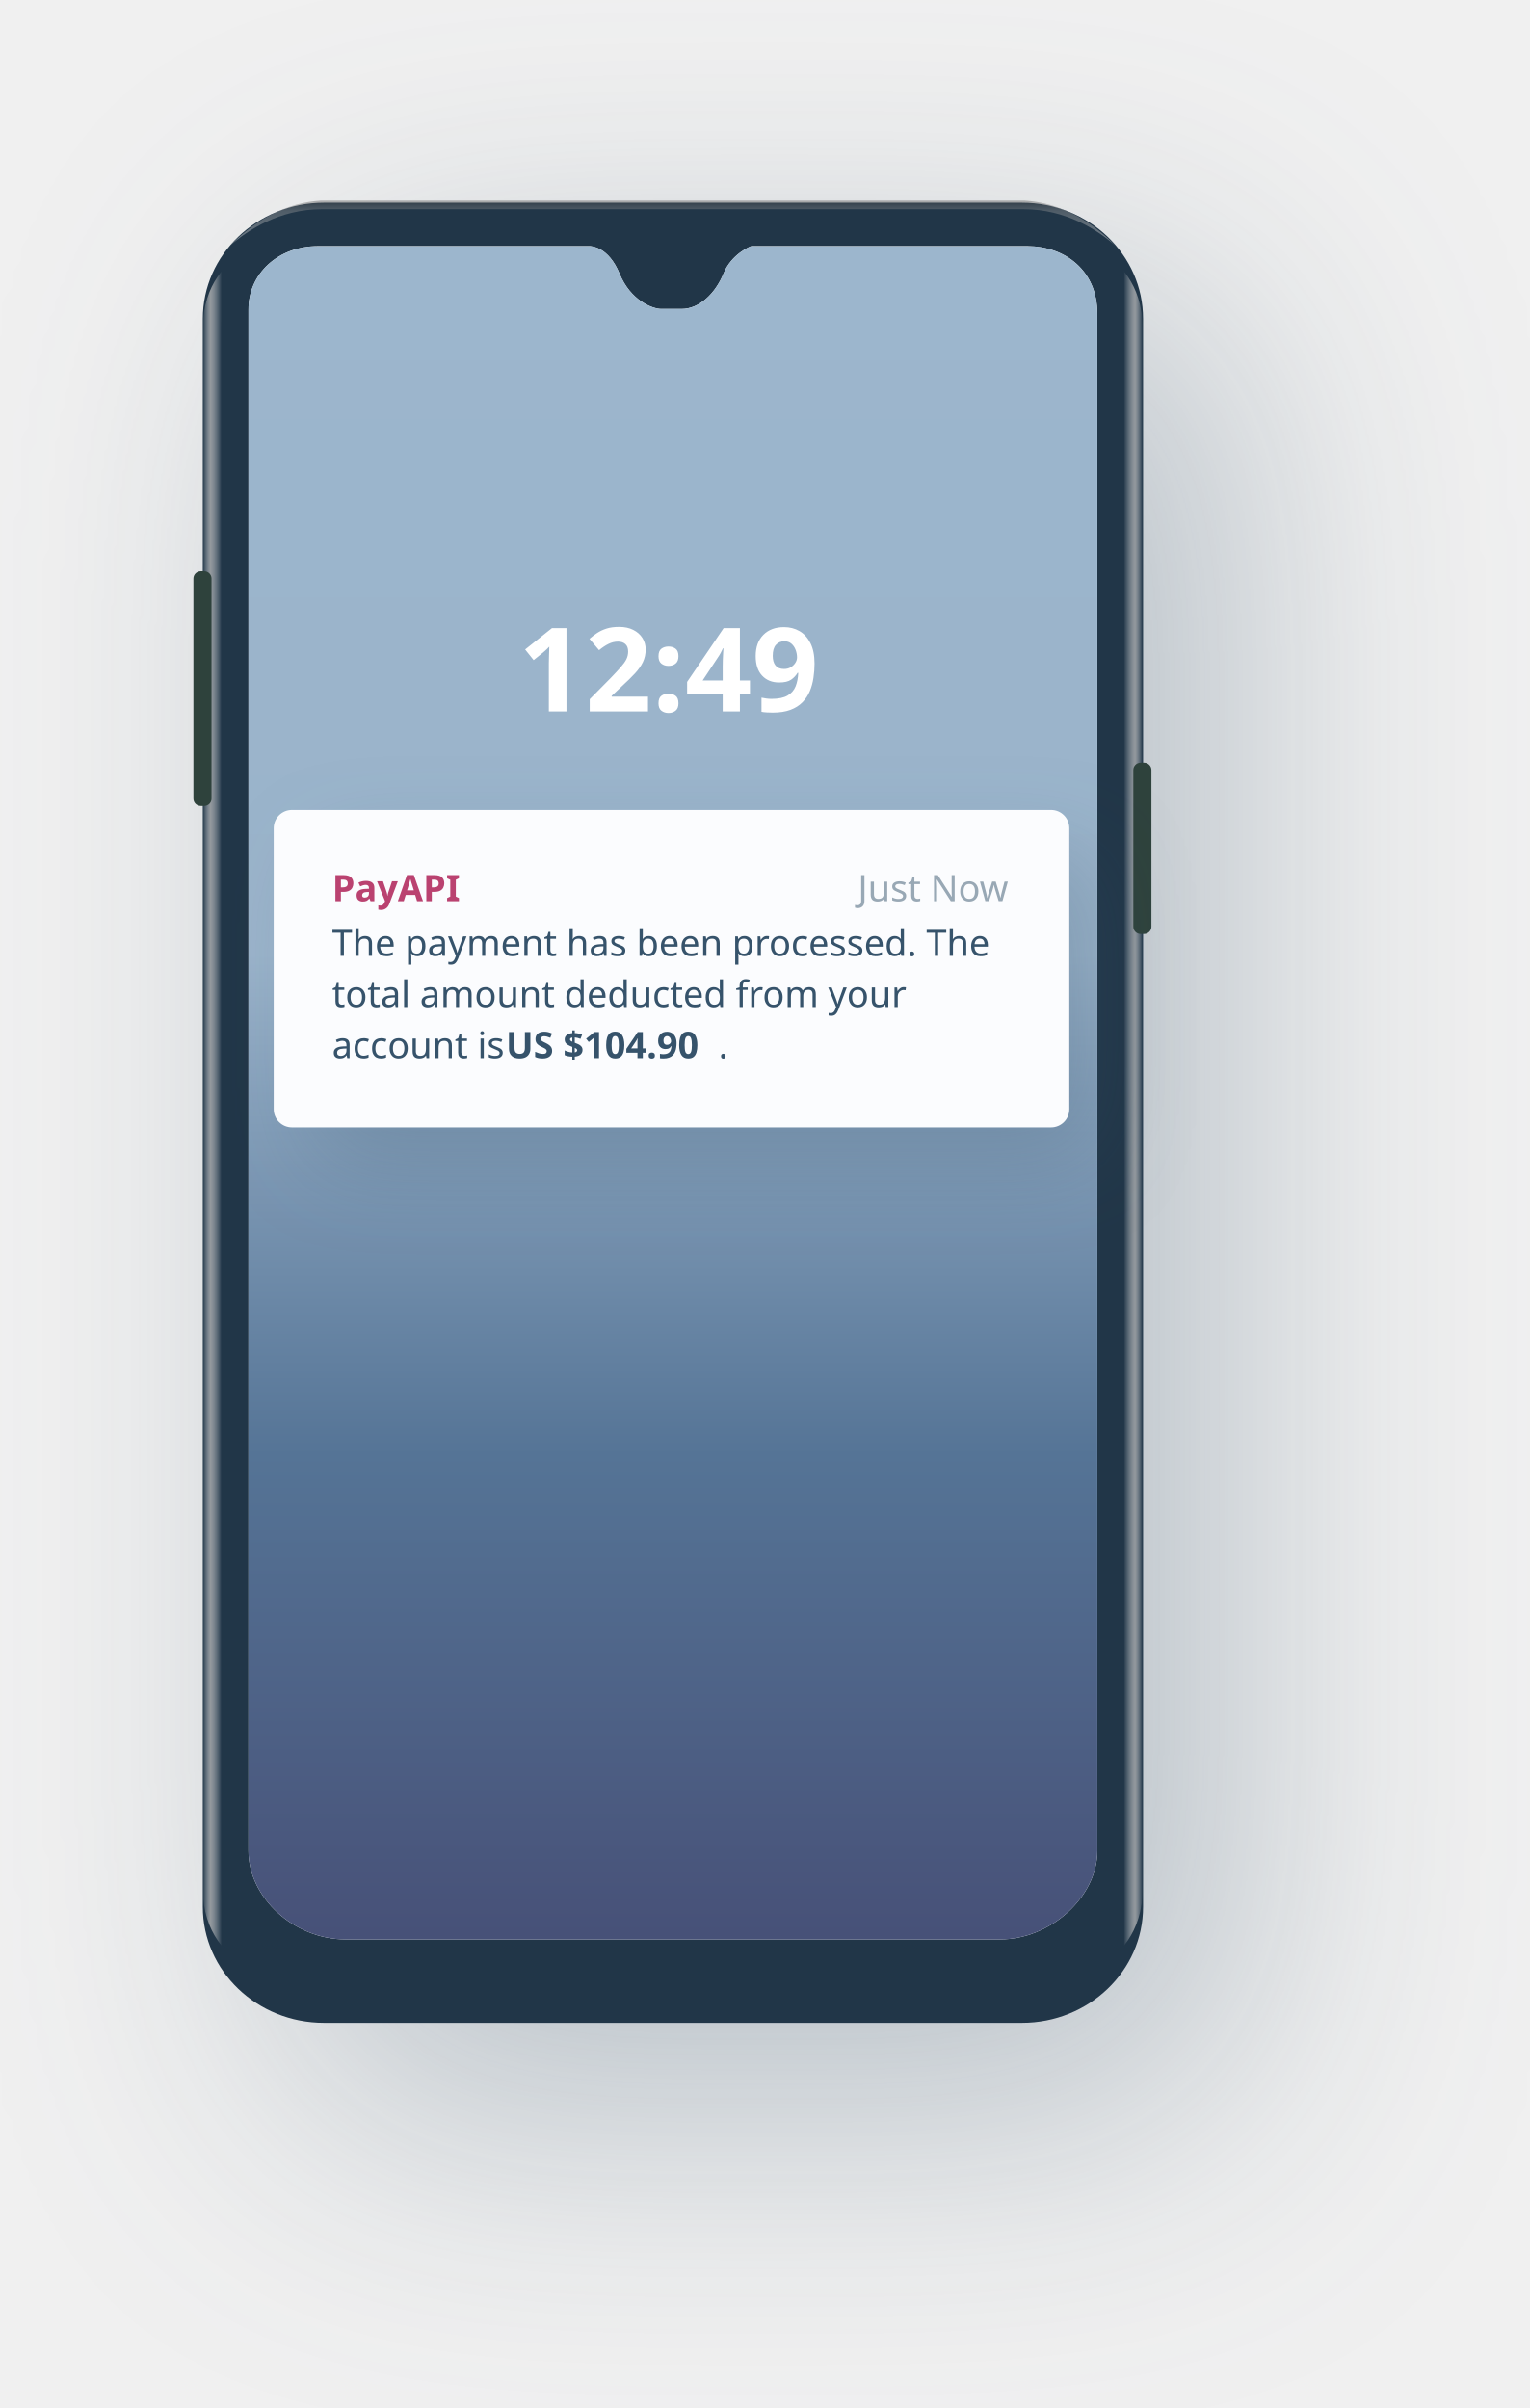
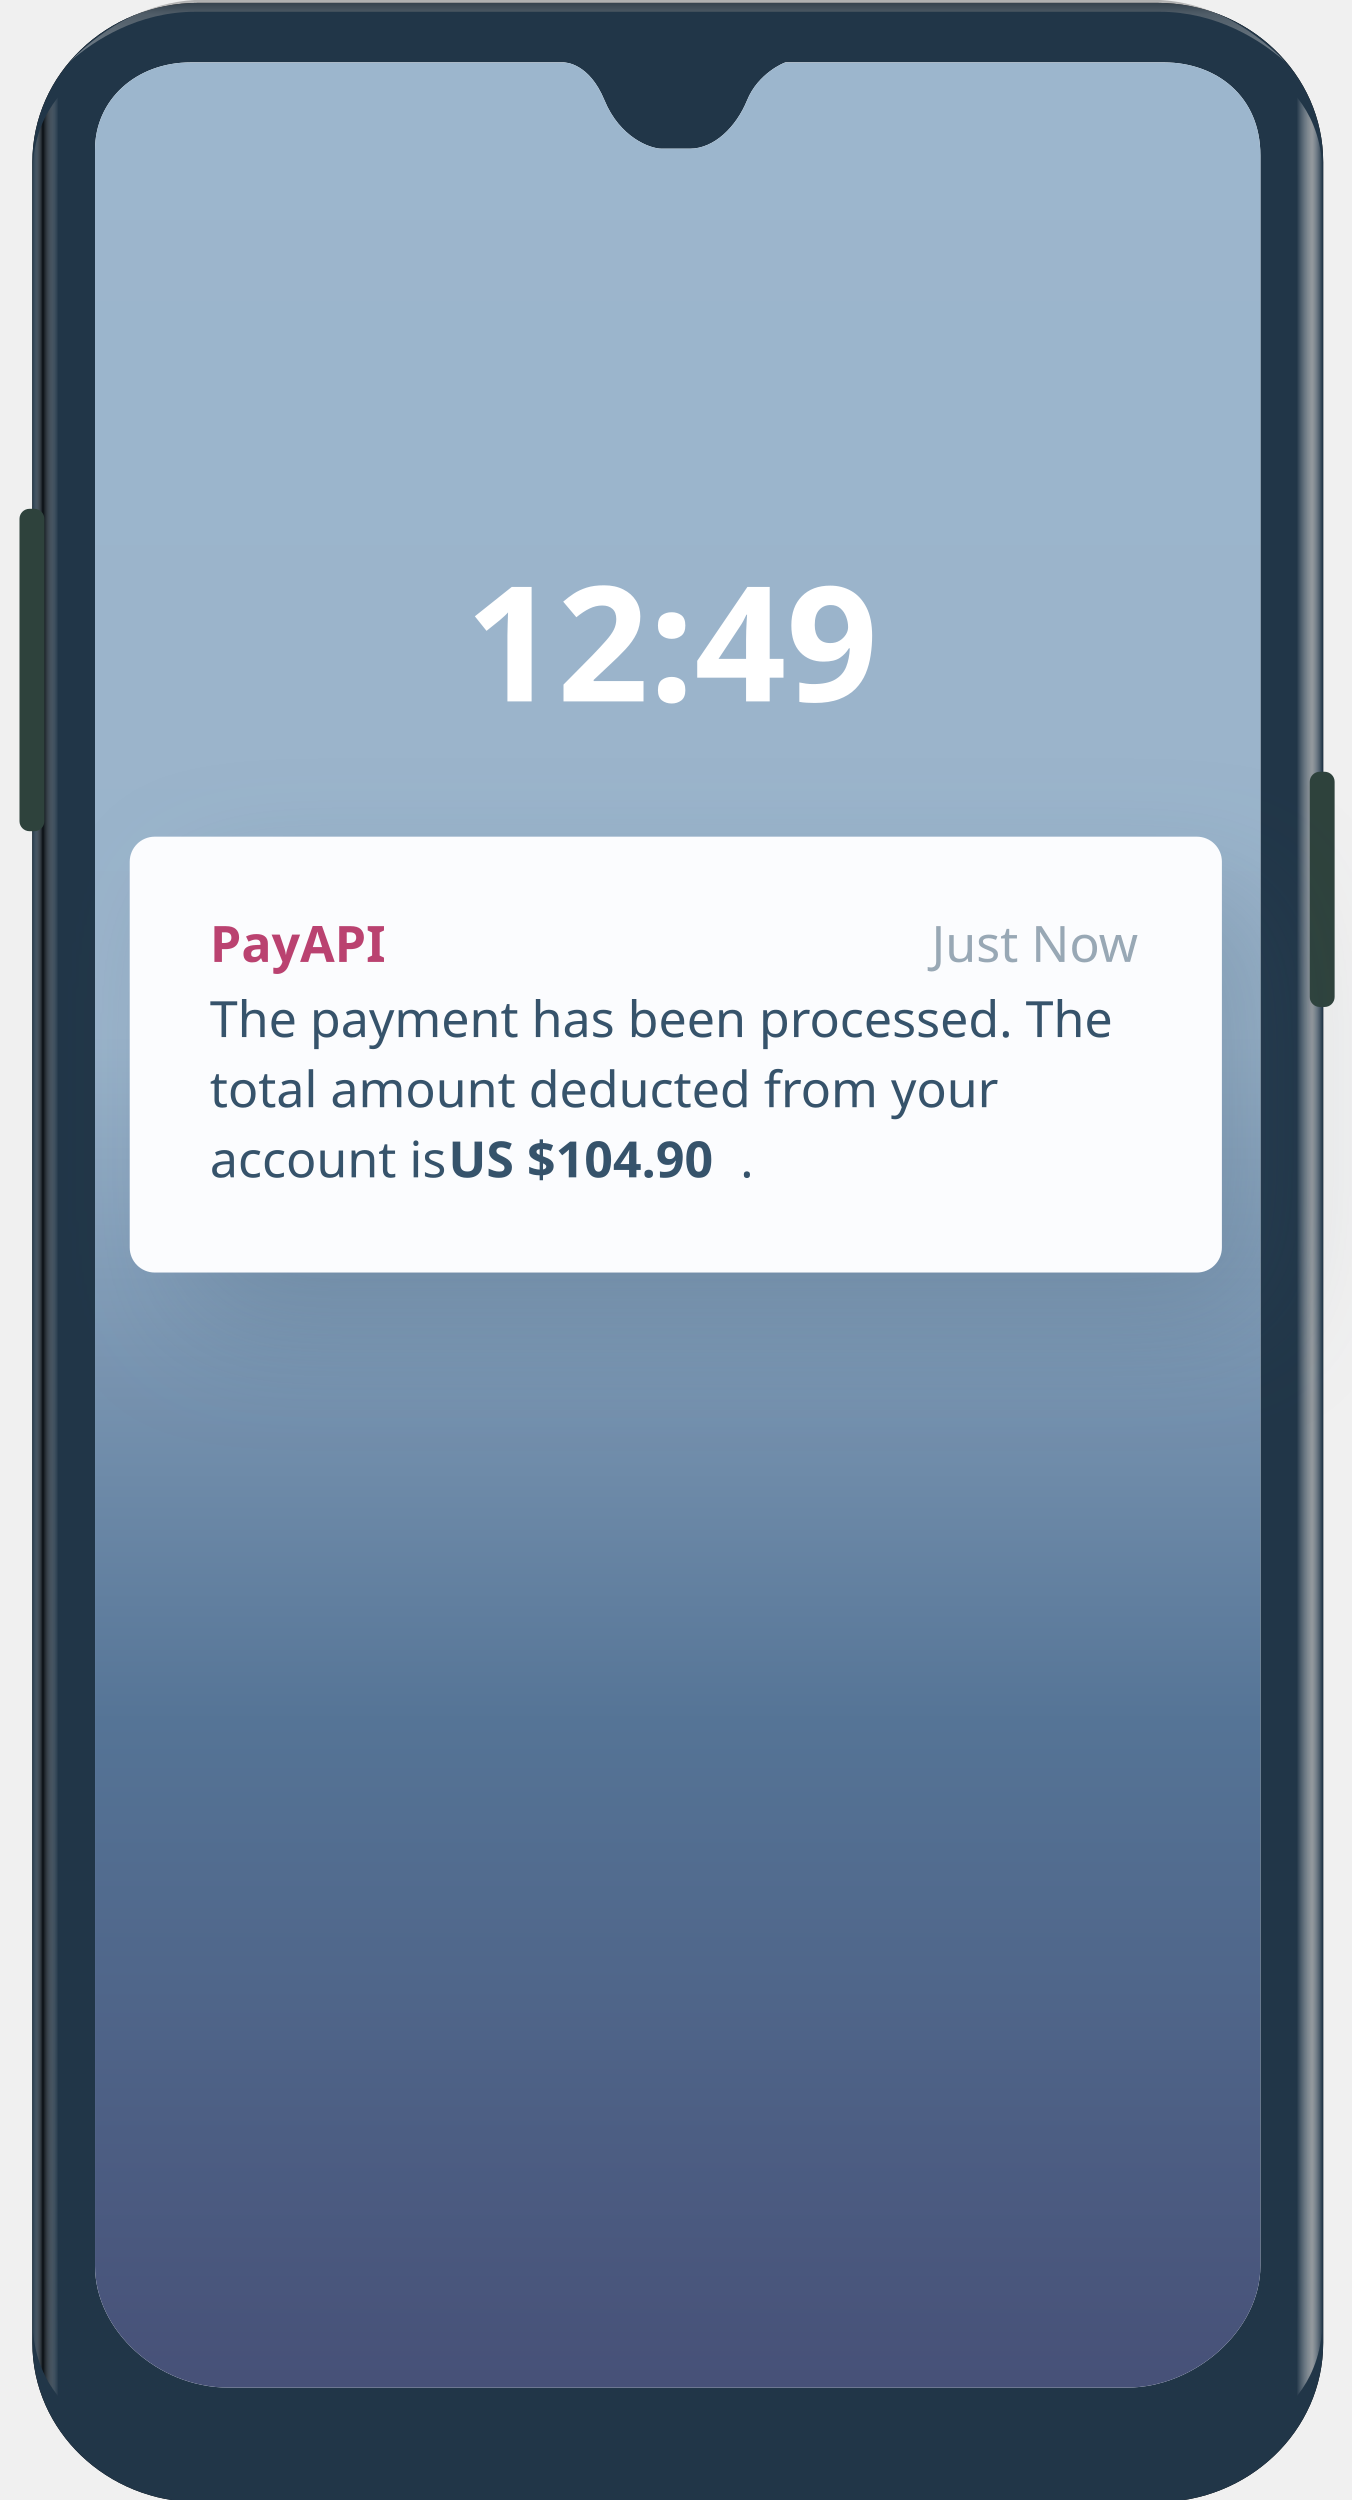
- <svg xmlns="http://www.w3.org/2000/svg" xmlns:xlink="http://www.w3.org/1999/xlink" width="419" height="660">
+ <svg xmlns="http://www.w3.org/2000/svg" xmlns:xlink="http://www.w3.org/1999/xlink" class="phone-svg" width="419" height="775" viewBox="64 55 240 499">
  <defs>
    <linearGradient id="c" x1="50%" x2="50%" y1="0%" y2="100%">
      <stop offset="0%" stop-color="#454545" />
      <stop offset="22.628%" stop-color="#999" />
      <stop offset="100%" stop-color="#FFF" />
    </linearGradient>
    <linearGradient id="d" x1="100%" x2="30.702%" y1="50%" y2="50%">
      <stop offset="0%" stop-color="#FFF" stop-opacity="0" />
      <stop offset="22.218%" stop-color="#BABABA" />
      <stop offset="54.678%" stop-color="#FFF" stop-opacity="0" />
      <stop offset="100%" stop-color="#FFF" stop-opacity="0" />
    </linearGradient>
    <linearGradient id="e" x1="100%" x2="30.591%" y1="50%" y2="50%">
      <stop offset="0%" stop-color="#FFF" stop-opacity="0" />
-       <stop offset="22.218%" stop-color="#BABABA" />
+       <stop offset="22.218%" stop-color="#BABAB" />
      <stop offset="54.678%" stop-color="#FFF" stop-opacity="0" />
      <stop offset="100%" stop-color="#FFF" stop-opacity="0" />
    </linearGradient>
    <linearGradient id="g" x1="50%" x2="50%" y1="0%" y2="99.221%">
      <stop offset="0%" stop-color="#9CB6CD" />
      <stop offset="42.056%" stop-color="#9AB3CA" />
      <stop offset="71.659%" stop-color="#557496" />
      <stop offset="100%" stop-color="#475178" />
    </linearGradient>
-     <filter id="a" width="202.9%" height="153.1%" x="-41.7%" y="-21.5%" filterUnits="objectBoundingBox">
-       <feOffset dx="25" dy="25" in="SourceAlpha" result="shadowOffsetOuter1" />
-       <feGaussianBlur in="shadowOffsetOuter1" result="shadowBlurOuter1" stdDeviation="40" />
-       <feColorMatrix in="shadowBlurOuter1" values="0 0 0 0 0.212 0 0 0 0 0.325 0 0 0 0 0.419 0 0 0 0.301 0" />
-     </filter>
    <filter id="i" width="125.2%" height="163.2%" x="-8%" y="-20.1%" filterUnits="objectBoundingBox">
      <feMorphology in="SourceAlpha" radius="5" result="shadowSpreadOuter1" />
      <feOffset dx="10" dy="10" in="shadowSpreadOuter1" result="shadowOffsetOuter1" />
      <feGaussianBlur in="shadowOffsetOuter1" result="shadowBlurOuter1" stdDeviation="12.5" />
      <feColorMatrix in="shadowBlurOuter1" values="0 0 0 0 0.212 0 0 0 0 0.325 0 0 0 0 0.419 0 0 0 0.25 0" />
    </filter>
    <path id="b" d="M35.776.57H227.01c18.34 0 33.208 14.235 33.208 31.795v435.27c0 17.56-14.867 31.796-33.208 31.796H35.776c-18.34 0-33.208-14.236-33.208-31.796V32.365C2.568 14.805 17.436.569 35.776.569z" />
    <path id="f" d="M93.602 0H19.196C8.09 0 0 7.563 0 17.441v422.39c0 12.88 12.502 24.292 26.64 24.292h179.332c13.618 0 26.64-11.5 26.64-24.292V18.583c0-11.84-8.79-18.513-19.196-18.583H137.83c-.287.047-5.479 2.182-7.673 7.563-2.195 5.382-6.61 9.672-11.445 9.672h-5.615c-2.298 0-8.348-2.23-11.411-9.672C98.623.121 93.888.047 93.602 0z" />
    <rect id="j" width="218" height="87" x="0" y="0" rx="5" />
  </defs>
  <g fill="none" fill-rule="evenodd" transform="translate(53 55)">
    <use fill="#000" filter="url(#a)" xlink:href="#b" />
    <use fill="#213648" xlink:href="#b" />
    <path fill="url(#c)" fill-opacity=".65" d="M225.18 0H32.356C23.352.549 15.05 4.657 7.447 12.324c4.89-4.268 13.61-9.98 25.14-9.98h192.362c11.53 0 20.25 5.712 25.14 9.98C242.486 4.657 234.183.549 225.18 0z" opacity=".596" transform="translate(2.568)" />
    <path fill="url(#d)" d="M252.431 462.67V34.983c0-11.476-4.217-15.718-6.733-18.442-2.516-2.723-2.623-4.113.992-2.056 3.615 2.056 10.845 8.047 10.845 20.498V462.67c0 12.451-7.23 18.441-10.845 20.498-3.615 2.056-3.508.667-.992-2.057s6.733-6.966 6.733-18.441z" opacity=".75" transform="translate(2.568)" />
    <path fill="url(#e)" d="M8.548 462.67V34.983c0-11.476-4.217-15.718-6.733-18.442-2.516-2.723-2.623-4.113.992-2.056 3.615 2.056 10.845 8.047 10.845 20.498V462.67c0 12.451-7.23 18.441-10.845 20.498-3.615 2.056-3.508.667-.992-2.057s6.733-6.966 6.733-18.441z" opacity=".75" transform="matrix(-1 0 0 1 16.22 0)" />
    <path fill="#2E423C" d="M2 101.557h.965a2 2 0 012 2v60.35a2 2 0 01-2 2H2a2 2 0 01-2-2v-60.35a2 2 0 012-2zm257.535 52.487h.965a2 2 0 012 2v42.95a2 2 0 01-2 2h-.965a2 2 0 01-2-2v-42.95a2 2 0 012-2z" />
    <g transform="translate(15.074 12.444)">
      <mask id="h" fill="#fff">
        <use xlink:href="#f" />
      </mask>
      <use fill="#FFF" xlink:href="#f" />
      <path fill="url(#g)" mask="url(#h)" d="M-.074 0h233v465h-233z" />
      <text fill="#FFF" font-family="PublicSans-Bold, Public Sans" font-size="32" font-weight="bold" mask="url(#h)">
        <tspan x="73.926" y="127.556">12:49</tspan>
      </text>
    </g>
    <g transform="translate(22 167)">
      <use fill="#000" filter="url(#i)" xlink:href="#j" />
      <use fill="#FBFCFE" xlink:href="#j" />
      <g font-size="10">
        <text fill="#BA4270" font-family="PublicSans-Bold, Public Sans" font-weight="bold" transform="translate(16 16)">
          <tspan x="0" y="9">PayAPI</tspan>
        </text>
        <text fill="#36536B" font-family="PublicSans-Regular, Public Sans" opacity=".5" transform="translate(16 16)">
          <tspan x="144.05" y="9">Just Now</tspan>
        </text>
      </g>
      <text fill="#36536B" font-family="PublicSans-Regular, Public Sans" font-size="10">
-         <tspan x="16" y="40">The payment has been processed. The </tspan>
-         <tspan x="16" y="54">total amount deducted from your </tspan>
+         <tspan x="16" y="40">The payment has been processed. The</tspan>
+         <tspan x="16" y="54">total amount deducted from your</tspan>
        <tspan x="16" y="68">account is</tspan>
-         <tspan x="63.62" y="68" font-family="PublicSans-Bold, Public Sans" font-weight="bold"> US $104.90</tspan>
+         <tspan x="63.62" y="68" font-family="PublicSans-Bold, Public Sans" font-weight="bold">
+               US $104.90
+             </tspan>
        <tspan x="121.855" y="68">.</tspan>
      </text>
    </g>
  </g>
</svg>
